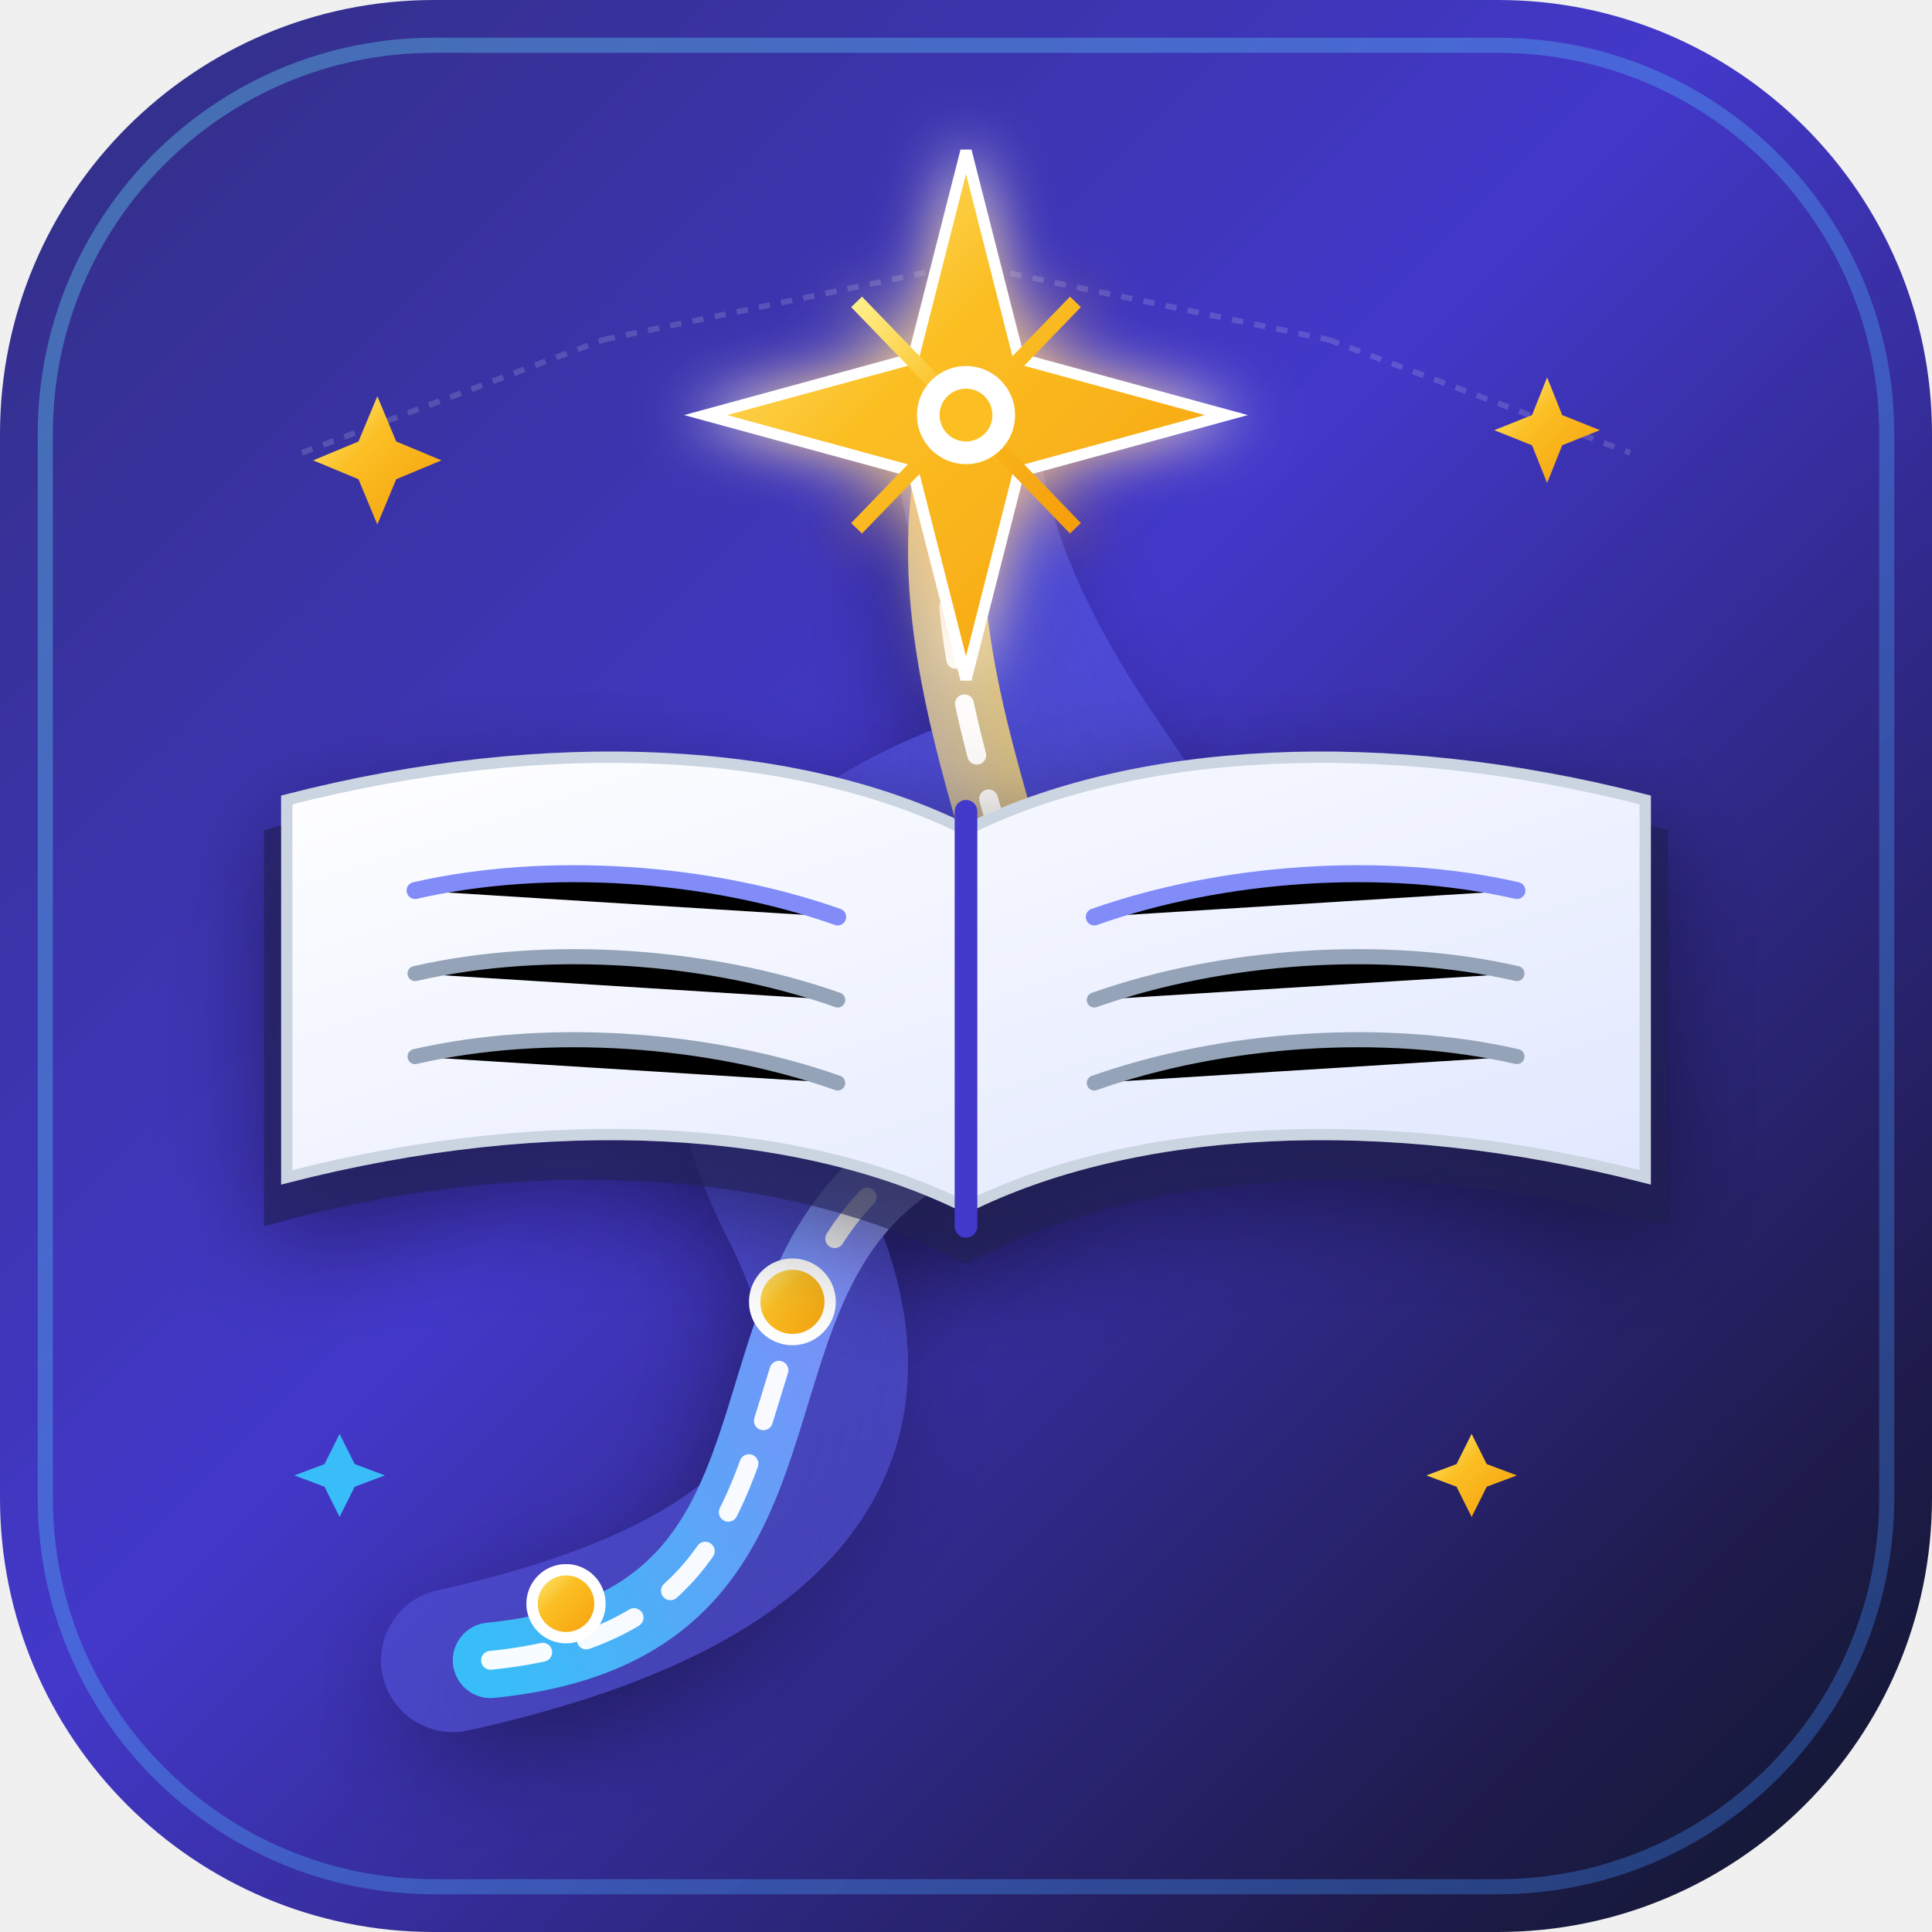
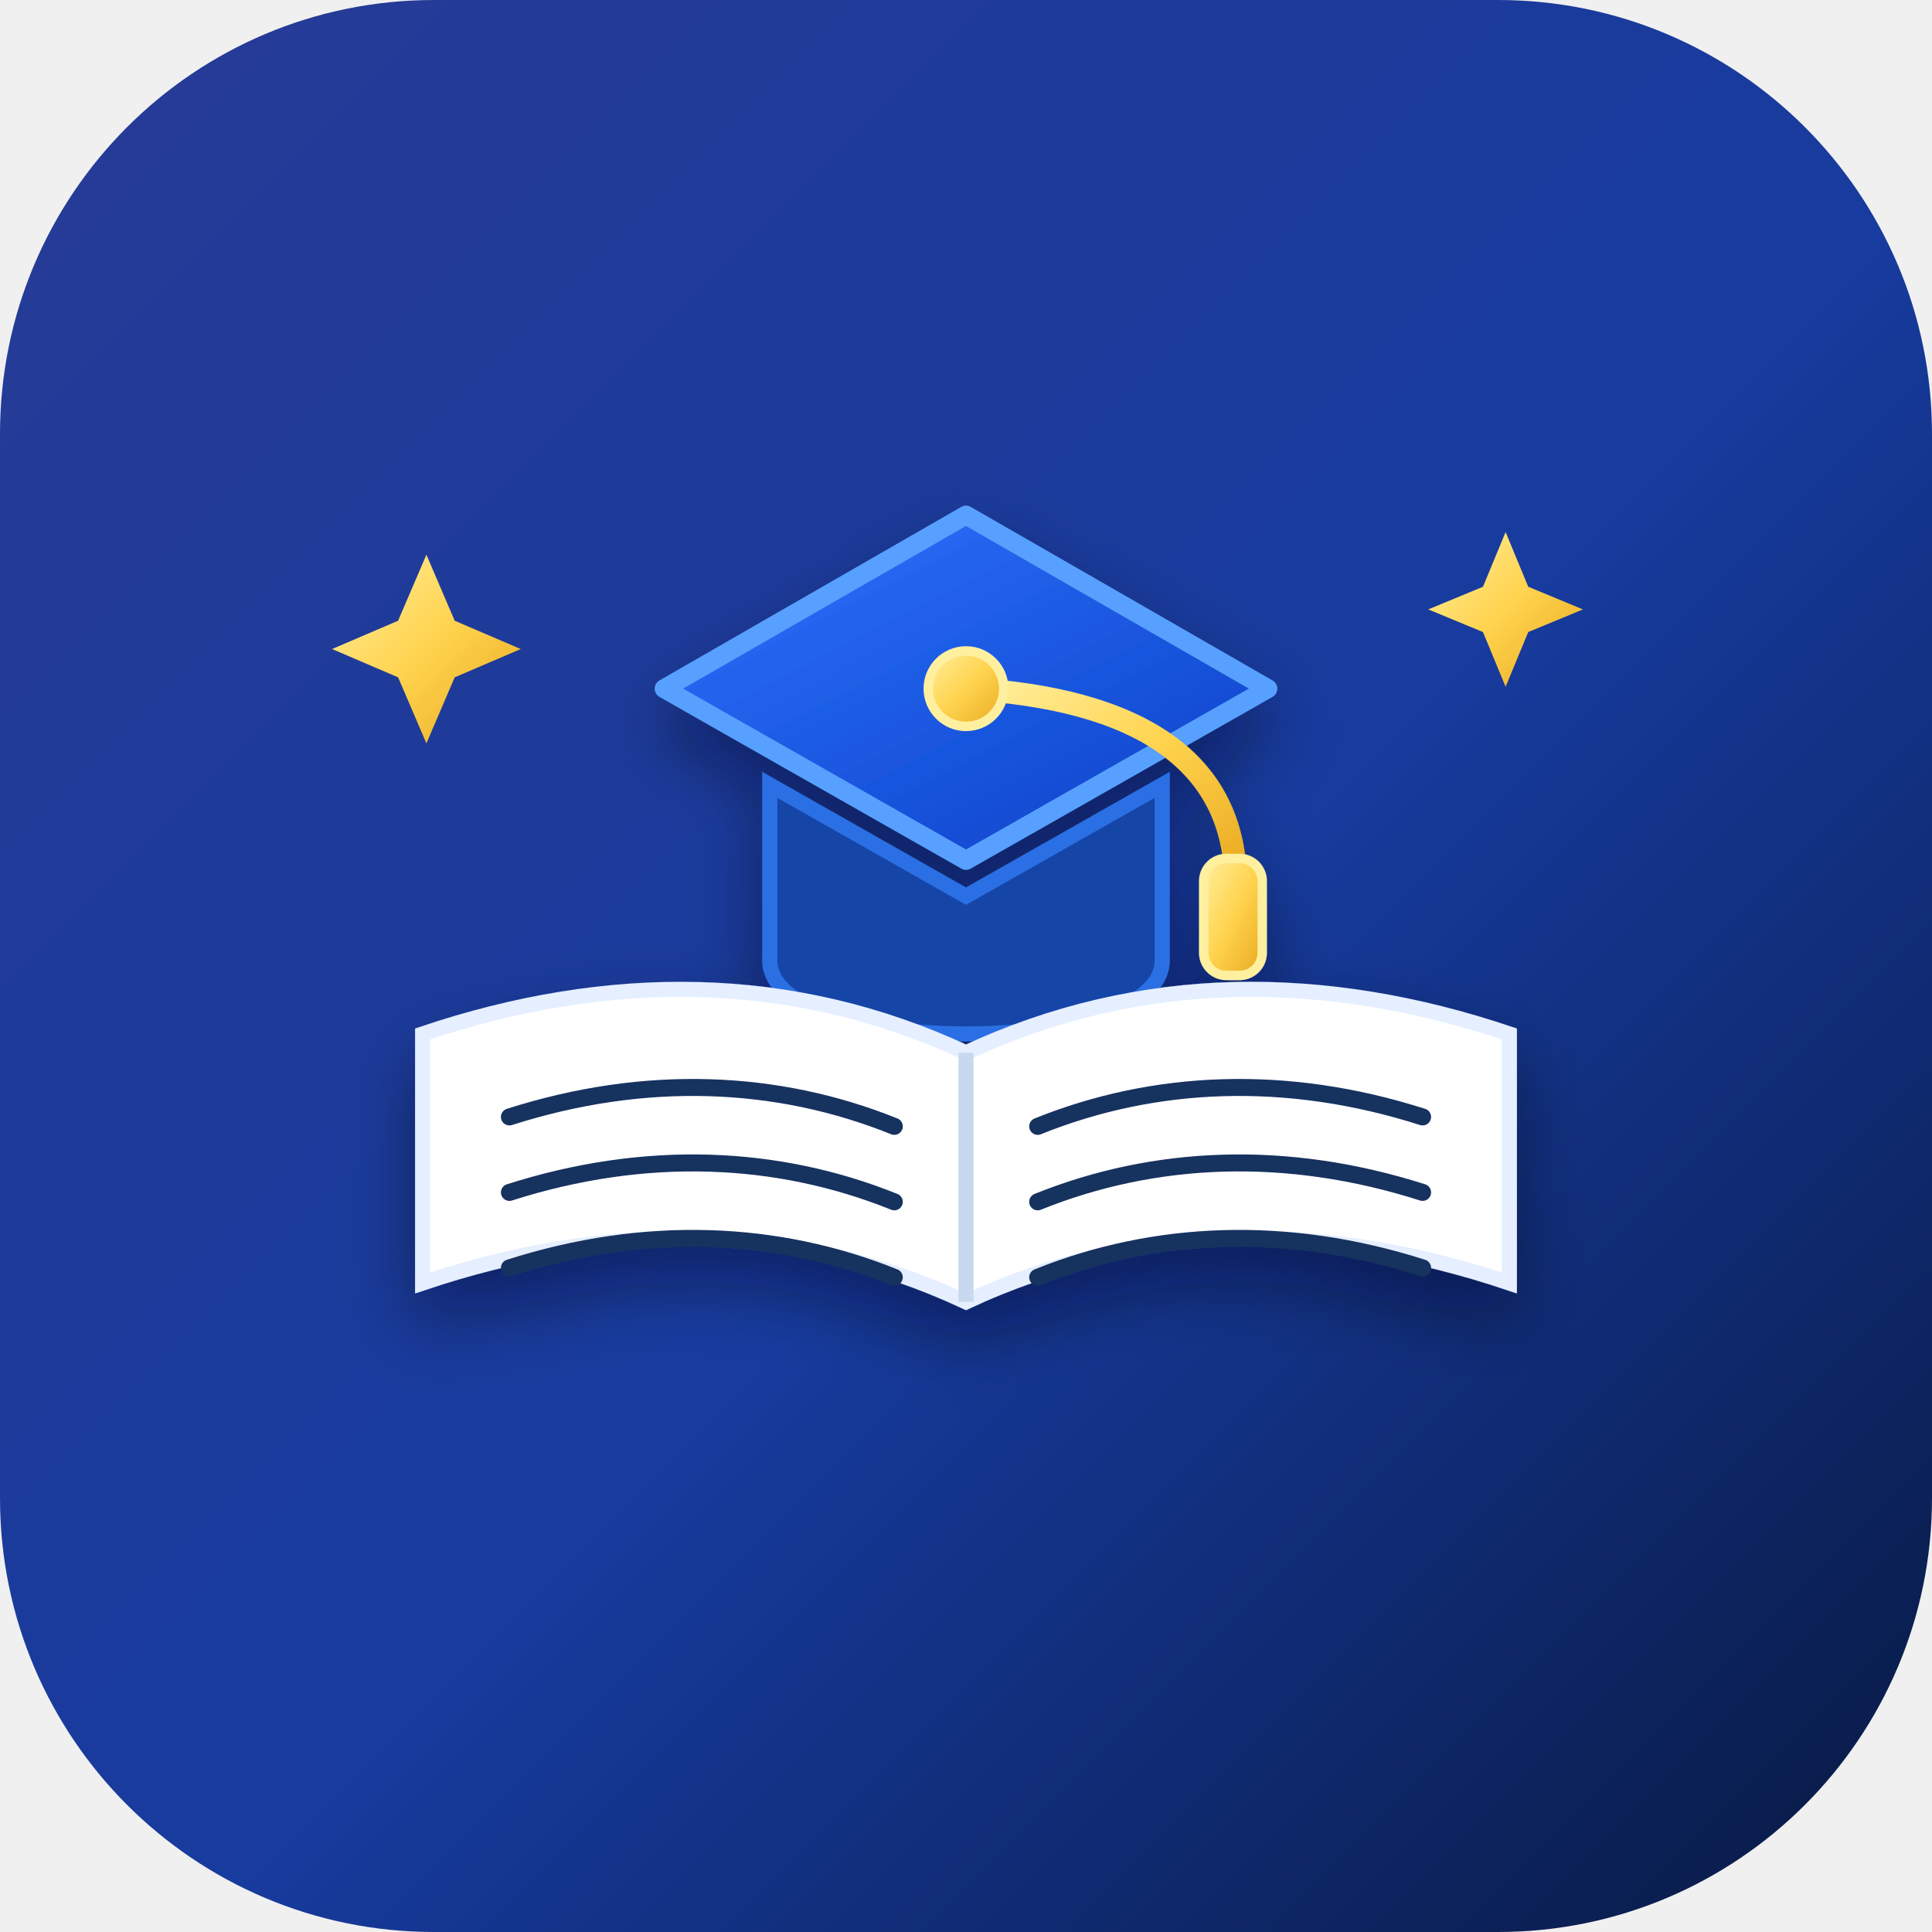
- <svg xmlns="http://www.w3.org/2000/svg" viewBox="0 0 512 512" width="512" height="512">
+ <svg xmlns="http://www.w3.org/2000/svg" viewBox="0 0 1024 1024" role="img" aria-labelledby="title desc">
  <defs>
-     <linearGradient id="bgGrad" x1="0%" y1="0%" x2="100%" y2="100%">
-       <stop offset="0%" stop-color="#312e81" />
-       <stop offset="45%" stop-color="#4338ca" />
-       <stop offset="85%" stop-color="#1e1b4b" />
-       <stop offset="100%" stop-color="#0f172a" />
+     <linearGradient id="iconBg" x1="0" y1="0" x2="1" y2="1">
+       <stop offset="0" stop-color="#273b96" />
+       <stop offset="0.55" stop-color="#173b9e" />
+       <stop offset="1" stop-color="#07183f" />
    </linearGradient>
-     <linearGradient id="goldGrad" x1="0%" y1="0%" x2="100%" y2="100%">
-       <stop offset="0%" stop-color="#fef08a" />
-       <stop offset="40%" stop-color="#fbbf24" />
-       <stop offset="100%" stop-color="#f59e0b" />
+     <linearGradient id="cap" x1="0" y1="0" x2="0.9" y2="1">
+       <stop offset="0" stop-color="#2f73ff" />
+       <stop offset="1" stop-color="#0b42c8" />
    </linearGradient>
-     <linearGradient id="trailGrad" x1="0%" y1="100%" x2="100%" y2="0%">
-       <stop offset="0%" stop-color="#38bdf8" />
-       <stop offset="50%" stop-color="#818cf8" />
-       <stop offset="100%" stop-color="#fcd34d" />
+     <linearGradient id="gold" x1="0" y1="0" x2="1" y2="1">
+       <stop offset="0" stop-color="#fff0a0" />
+       <stop offset="0.5" stop-color="#ffd34e" />
+       <stop offset="1" stop-color="#e9a91f" />
    </linearGradient>
-     <linearGradient id="cyanGrad" x1="0%" y1="0%" x2="100%" y2="100%">
-       <stop offset="0%" stop-color="#67e8f9" />
-       <stop offset="100%" stop-color="#3b82f6" />
-     </linearGradient>
-     <linearGradient id="bookPageGrad" x1="0%" y1="0%" x2="100%" y2="100%">
-       <stop offset="0%" stop-color="#ffffff" />
-       <stop offset="100%" stop-color="#e0e7ff" />
-     </linearGradient>
-     <filter id="glowShadow" x="-20%" y="-20%" width="140%" height="140%">
-       <feDropShadow dx="0" dy="10" stdDeviation="14" flood-color="#000000" flood-opacity="0.45" />
-     </filter>
-     <filter id="beaconGlow" x="-30%" y="-30%" width="160%" height="160%">
-       <feGaussianBlur stdDeviation="8" result="blur" />
-       <feMerge>
-         <feMergeNode in="blur" />
-         <feMergeNode in="SourceGraphic" />
-       </feMerge>
+     <filter id="shadow" x="-30%" y="-30%" width="160%" height="180%">
+       <feDropShadow dx="0" dy="18" stdDeviation="18" flood-color="#020817" flood-opacity=".42" />
    </filter>
  </defs>
-   <rect width="512" height="512" rx="115" fill="url(#bgGrad)" />
-   <rect x="12" y="12" width="488" height="488" rx="103" fill="none" stroke="url(#cyanGrad)" stroke-width="4" stroke-opacity="0.35" />
-   <g stroke="#ffffff" stroke-width="1.5" stroke-opacity="0.15" stroke-dasharray="3 3">
-     <line x1="80" y1="120" x2="160" y2="90" />
-     <line x1="160" y1="90" x2="256" y2="70" />
-     <line x1="256" y1="70" x2="352" y2="90" />
-     <line x1="352" y1="90" x2="432" y2="120" />
+   <rect width="1024" height="1024" rx="230" fill="url(#iconBg)" />
+   <g filter="url(#shadow)">
+     <path d="M512 273 672 365 512 456 352 365Z" fill="url(#cap)" stroke="#58a0ff" stroke-width="10" stroke-linejoin="round" />
+     <path d="M408 416v93c0 52 208 52 208 0v-93l-104 59Z" fill="#1645a8" stroke="#2c6fe4" stroke-width="8" />
+     <path d="M512 365c91 5 143 38 143 104" fill="none" stroke="url(#gold)" stroke-width="12" stroke-linecap="round" />
+     <circle cx="512" cy="365" r="20" fill="url(#gold)" stroke="#fff0a0" stroke-width="5" />
+     <rect x="638" y="455" width="31" height="62" rx="12" fill="url(#gold)" stroke="#fff0a0" stroke-width="5" />
+     <path d="M512 558c-92-43-190-43-288-10v132c98-33 196-33 288 10 92-43 190-43 288-10V548c-98-33-196-33-288 10Z" fill="#fff" stroke="#e5efff" stroke-width="8" />
+     <path d="M512 558v132" stroke="#c8d8ef" stroke-width="8" />
+     <path d="M270 592c72-23 142-20 204 5M270 632c72-23 142-20 204 5M270 672c72-23 142-20 204 5M754 592c-72-23-142-20-204 5M754 632c-72-23-142-20-204 5M754 672c-72-23-142-20-204 5" fill="none" stroke="#17305e" stroke-width="9" stroke-linecap="round" />
  </g>
-   <g filter="url(#glowShadow)">
-     <path d="M 120,440 Q 256,410 210,320 T 290,200 Q 256,150 256,110" fill="none" stroke="#6366f1" stroke-width="38" stroke-linecap="round" stroke-opacity="0.4" />
-     <path d="M 130,440 C 230,430 180,330 256,300 C 310,280 230,190 256,110" fill="none" stroke="url(#trailGrad)" stroke-width="20" stroke-linecap="round" />
-     <path d="M 130,440 C 230,430 180,330 256,300 C 310,280 230,190 256,110" fill="none" stroke="#ffffff" stroke-width="5" stroke-linecap="round" stroke-dasharray="14 12" stroke-opacity="0.95" />
-     <circle cx="150" cy="425" r="9" fill="url(#goldGrad)" stroke="#ffffff" stroke-width="3" />
-     <circle cx="210" cy="345" r="10" fill="url(#goldGrad)" stroke="#ffffff" stroke-width="3" />
-     <circle cx="275" cy="255" r="11" fill="url(#goldGrad)" stroke="#ffffff" stroke-width="3" />
+   <g fill="url(#gold)">
+     <path d="m226 294 15 35 35 15-35 15-15 35-15-35-35-15 35-15Z" />
+     <path d="m798 282 12 29 29 12-29 12-12 29-12-29-29-12 29-12Z" />
  </g>
-   <g filter="url(#glowShadow)">
-     <path d="M 256,230 C 210,205 140,200 70,220 L 70,325 C 140,305 210,310 256,335 C 302,310 372,305 442,325 L 442,220 C 372,200 302,205 256,230 Z" fill="#1e1b4b" opacity="0.6" />
-     <path d="M 256,220 C 212,198 146,194 76,212 L 76,312 C 146,294 212,298 256,320 C 300,298 366,294 436,312 L 436,212 C 366,194 300,198 256,220 Z" fill="url(#bookPageGrad)" stroke="#cbd5e1" stroke-width="3" />
-     <path d="M 110,236 C 145,228 188,231 222,243" stroke="#818cf8" stroke-width="4.5" stroke-linecap="round" />
-     <path d="M 110,258 C 145,250 188,253 222,265" stroke="#94a3b8" stroke-width="4" stroke-linecap="round" />
-     <path d="M 110,280 C 145,272 188,275 222,287" stroke="#94a3b8" stroke-width="4" stroke-linecap="round" />
-     <path d="M 290,243 C 324,231 367,228 402,236" stroke="#818cf8" stroke-width="4.5" stroke-linecap="round" />
-     <path d="M 290,265 C 324,253 367,250 402,258" stroke="#94a3b8" stroke-width="4" stroke-linecap="round" />
-     <path d="M 290,287 C 324,275 367,272 402,280" stroke="#94a3b8" stroke-width="4" stroke-linecap="round" />
-     <path d="M 256,215 L 256,325" stroke="#4338ca" stroke-width="6" stroke-linecap="round" />
-   </g>
-   <g filter="url(#beaconGlow)">
-     <path d="M 256,40 L 270,95 L 325,110 L 270,125 L 256,180 L 242,125 L 187,110 L 242,95 Z" fill="url(#goldGrad)" stroke="#ffffff" stroke-width="3" />
-     <path d="M 256,110 L 285,80 L 256,110 L 285,140 L 256,110 L 227,140 L 256,110 L 227,80 Z" fill="none" stroke="url(#goldGrad)" stroke-width="4" stroke-linecap="round" />
-     <circle cx="256" cy="110" r="13" fill="#ffffff" />
-     <circle cx="256" cy="110" r="7" fill="#fbbf24" />
-   </g>
-   <polygon points="100,105 105,117 117,122 105,127 100,139 95,127 83,122 95,117" fill="url(#goldGrad)" />
-   <polygon points="410,100 414,110 424,114 414,118 410,128 406,118 396,114 406,110" fill="url(#goldGrad)" />
-   <polygon points="390,380 394,388 402,391 394,394 390,402 386,394 378,391 386,388" fill="url(#goldGrad)" />
-   <polygon points="90,380 94,388 102,391 94,394 90,402 86,394 78,391 86,388" fill="#38bdf8" />
</svg>
